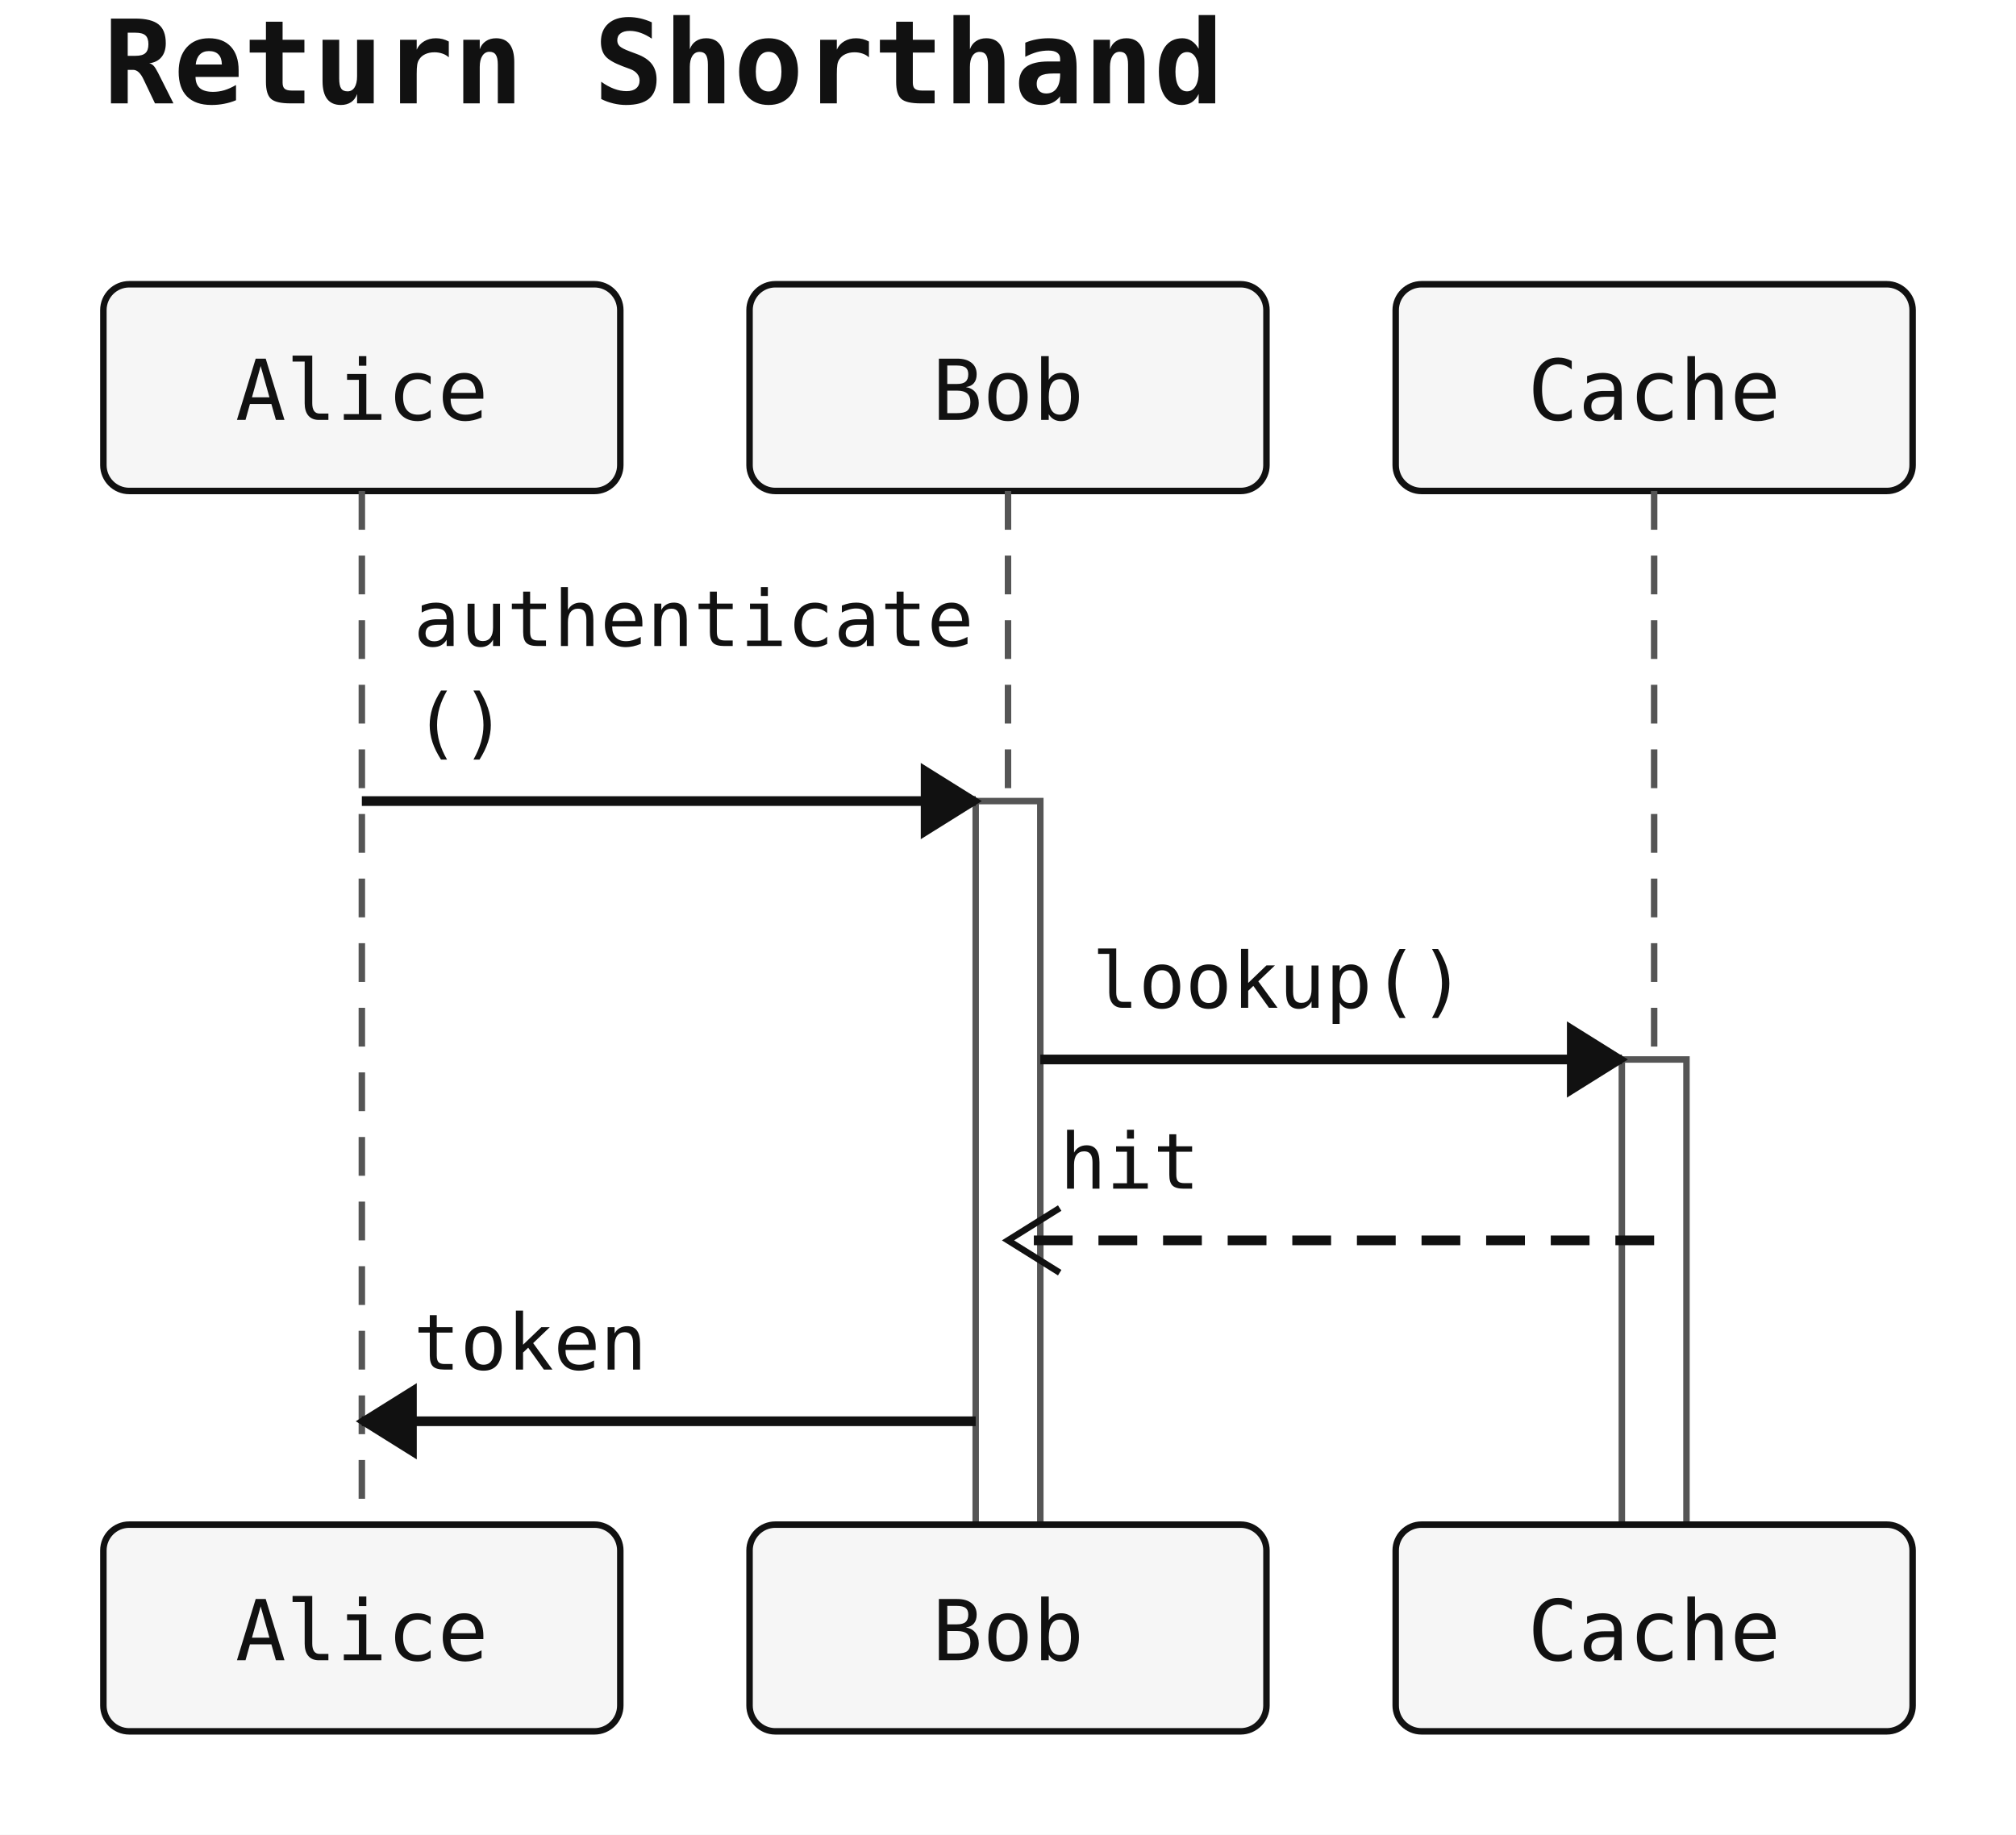
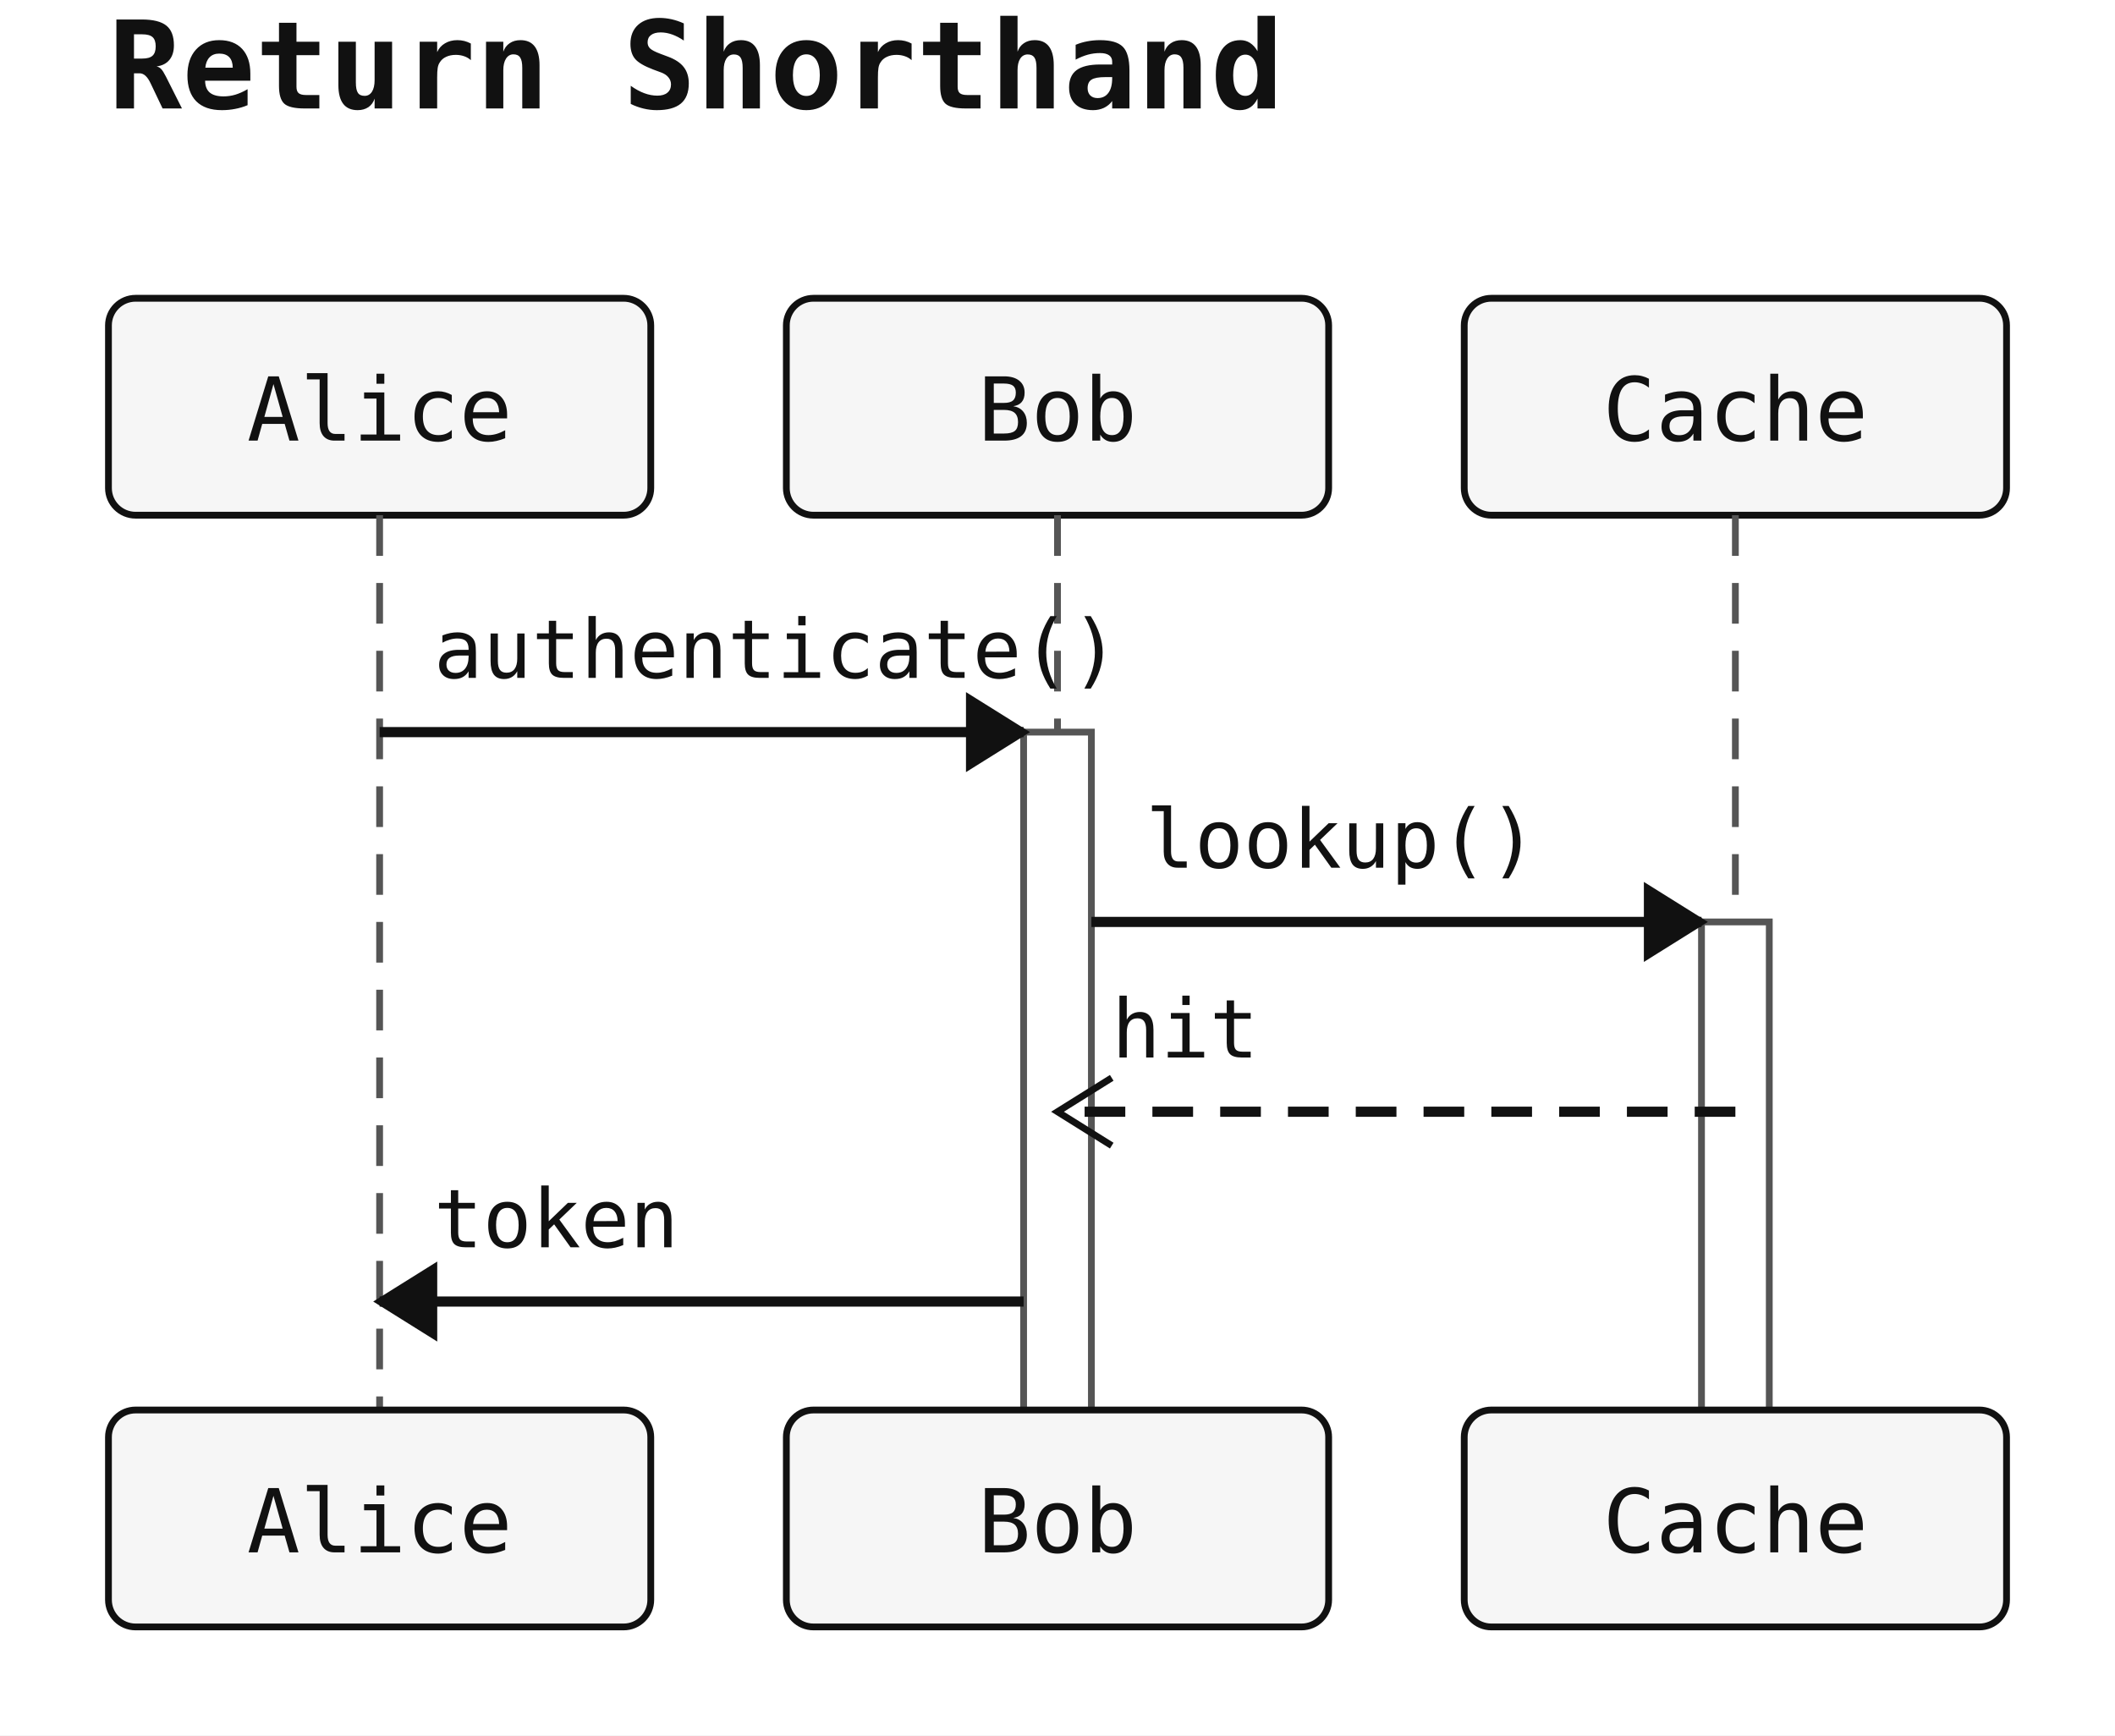
- <svg xmlns="http://www.w3.org/2000/svg" width="312" height="284" viewBox="0 0 312 284">
+ <svg xmlns="http://www.w3.org/2000/svg" width="312" height="256" viewBox="0 0 312 256">
  <rect width="100%" height="100%" fill="white" />
  <text x="16" y="16" font-family="monospace" font-size="18" font-weight="600" fill="#111">Return Shorthand</text>
  <rect x="16" y="44" width="80" height="32" rx="4" ry="4" fill="#f6f6f6" stroke="#111" stroke-width="1" />
  <text x="56" y="65" text-anchor="middle" font-family="monospace" font-size="13" fill="#111111">Alice</text>
  <rect x="116" y="44" width="80" height="32" rx="4" ry="4" fill="#f6f6f6" stroke="#111" stroke-width="1" />
  <text x="156" y="65" text-anchor="middle" font-family="monospace" font-size="13" fill="#111111">Bob</text>
  <rect x="216" y="44" width="80" height="32" rx="4" ry="4" fill="#f6f6f6" stroke="#111" stroke-width="1" />
  <text x="256" y="65" text-anchor="middle" font-family="monospace" font-size="13" fill="#111111">Cache</text>
-   <line x1="56" y1="76" x2="56" y2="236" stroke="#555" stroke-width="1" stroke-dasharray="6 4" />
-   <line x1="156" y1="76" x2="156" y2="236" stroke="#555" stroke-width="1" stroke-dasharray="6 4" />
-   <line x1="256" y1="76" x2="256" y2="236" stroke="#555" stroke-width="1" stroke-dasharray="6 4" />
-   <rect class="sequence-activation" data-participant="Bob" x="151" y="124" width="10" height="116" fill="#ffffff" stroke="#555" stroke-width="1" />
-   <rect class="sequence-activation" data-participant="Cache" x="251" y="164" width="10" height="76" fill="#ffffff" stroke="#555" stroke-width="1" />
-   <line x1="56" y1="124" x2="151" y2="124" stroke="#111" stroke-width="1.5" />
-   <polygon points="151,124 143,119 143,129" fill="#111" stroke="#111" stroke-width="1" />
-   <text x="64" y="100" text-anchor="start" font-family="monospace" font-size="12" fill="#111">authenticate</text>
-   <text x="64" y="116" text-anchor="start" font-family="monospace" font-size="12" fill="#111">()</text>
-   <line x1="161" y1="164" x2="251" y2="164" stroke="#111" stroke-width="1.5" />
-   <polygon points="251,164 243,159 243,169" fill="#111" stroke="#111" stroke-width="1" />
-   <text x="169" y="156" text-anchor="start" font-family="monospace" font-size="12" fill="#111">lookup()</text>
-   <line x1="256" y1="192" x2="156" y2="192" stroke="#111" stroke-width="1.5" stroke-dasharray="6 4" />
-   <polyline points="164,187 156,192 164,197" fill="none" stroke="#111" stroke-width="1" />
-   <text x="164" y="184" text-anchor="start" font-family="monospace" font-size="12" fill="#111">hit</text>
-   <line x1="151" y1="220" x2="56" y2="220" stroke="#111" stroke-width="1.5" />
-   <polygon points="56,220 64,215 64,225" fill="#111" stroke="#111" stroke-width="1" />
-   <text x="64" y="212" text-anchor="start" font-family="monospace" font-size="12" fill="#111">token</text>
-   <rect x="16" y="236" width="80" height="32" rx="4" ry="4" fill="#f6f6f6" stroke="#111" stroke-width="1" />
-   <text x="56" y="257" text-anchor="middle" font-family="monospace" font-size="13" fill="#111111">Alice</text>
-   <rect x="116" y="236" width="80" height="32" rx="4" ry="4" fill="#f6f6f6" stroke="#111" stroke-width="1" />
-   <text x="156" y="257" text-anchor="middle" font-family="monospace" font-size="13" fill="#111111">Bob</text>
-   <rect x="216" y="236" width="80" height="32" rx="4" ry="4" fill="#f6f6f6" stroke="#111" stroke-width="1" />
-   <text x="256" y="257" text-anchor="middle" font-family="monospace" font-size="13" fill="#111111">Cache</text>
+   <line x1="56" y1="76" x2="56" y2="208" stroke="#555" stroke-width="1" stroke-dasharray="6 4" />
+   <line x1="156" y1="76" x2="156" y2="208" stroke="#555" stroke-width="1" stroke-dasharray="6 4" />
+   <line x1="256" y1="76" x2="256" y2="208" stroke="#555" stroke-width="1" stroke-dasharray="6 4" />
+   <rect class="sequence-activation" data-participant="Bob" x="151" y="108" width="10" height="104" fill="#ffffff" stroke="#555" stroke-width="1" />
+   <rect class="sequence-activation" data-participant="Cache" x="251" y="136" width="10" height="76" fill="#ffffff" stroke="#555" stroke-width="1" />
+   <line x1="56" y1="108" x2="151" y2="108" stroke="#111" stroke-width="1.5" />
+   <polygon points="151,108 143,103 143,113" fill="#111" stroke="#111" stroke-width="1" />
+   <text x="64" y="100" text-anchor="start" font-family="monospace" font-size="12" fill="#111">authenticate()</text>
+   <line x1="161" y1="136" x2="251" y2="136" stroke="#111" stroke-width="1.5" />
+   <polygon points="251,136 243,131 243,141" fill="#111" stroke="#111" stroke-width="1" />
+   <text x="169" y="128" text-anchor="start" font-family="monospace" font-size="12" fill="#111">lookup()</text>
+   <line x1="256" y1="164" x2="156" y2="164" stroke="#111" stroke-width="1.5" stroke-dasharray="6 4" />
+   <polyline points="164,159 156,164 164,169" fill="none" stroke="#111" stroke-width="1" />
+   <text x="164" y="156" text-anchor="start" font-family="monospace" font-size="12" fill="#111">hit</text>
+   <line x1="151" y1="192" x2="56" y2="192" stroke="#111" stroke-width="1.5" />
+   <polygon points="56,192 64,187 64,197" fill="#111" stroke="#111" stroke-width="1" />
+   <text x="64" y="184" text-anchor="start" font-family="monospace" font-size="12" fill="#111">token</text>
+   <rect x="16" y="208" width="80" height="32" rx="4" ry="4" fill="#f6f6f6" stroke="#111" stroke-width="1" />
+   <text x="56" y="229" text-anchor="middle" font-family="monospace" font-size="13" fill="#111111">Alice</text>
+   <rect x="116" y="208" width="80" height="32" rx="4" ry="4" fill="#f6f6f6" stroke="#111" stroke-width="1" />
+   <text x="156" y="229" text-anchor="middle" font-family="monospace" font-size="13" fill="#111111">Bob</text>
+   <rect x="216" y="208" width="80" height="32" rx="4" ry="4" fill="#f6f6f6" stroke="#111" stroke-width="1" />
+   <text x="256" y="229" text-anchor="middle" font-family="monospace" font-size="13" fill="#111111">Cache</text>
</svg>
